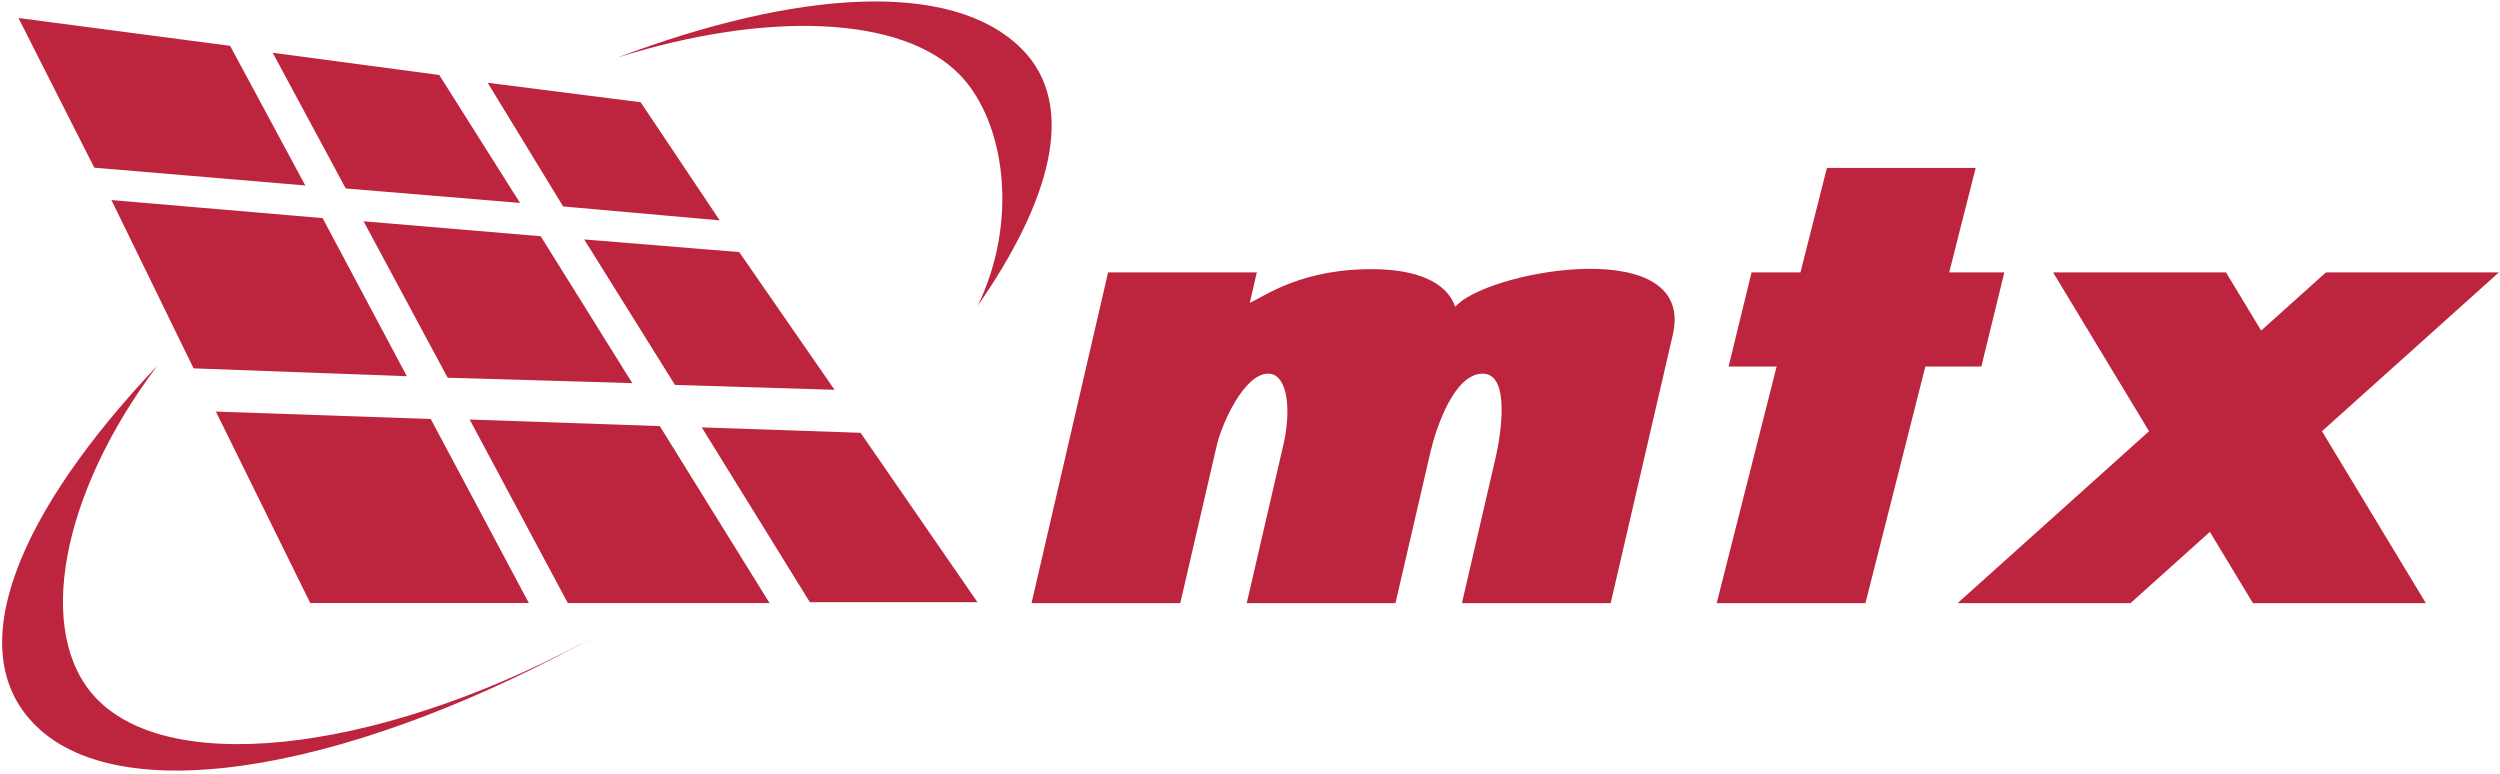
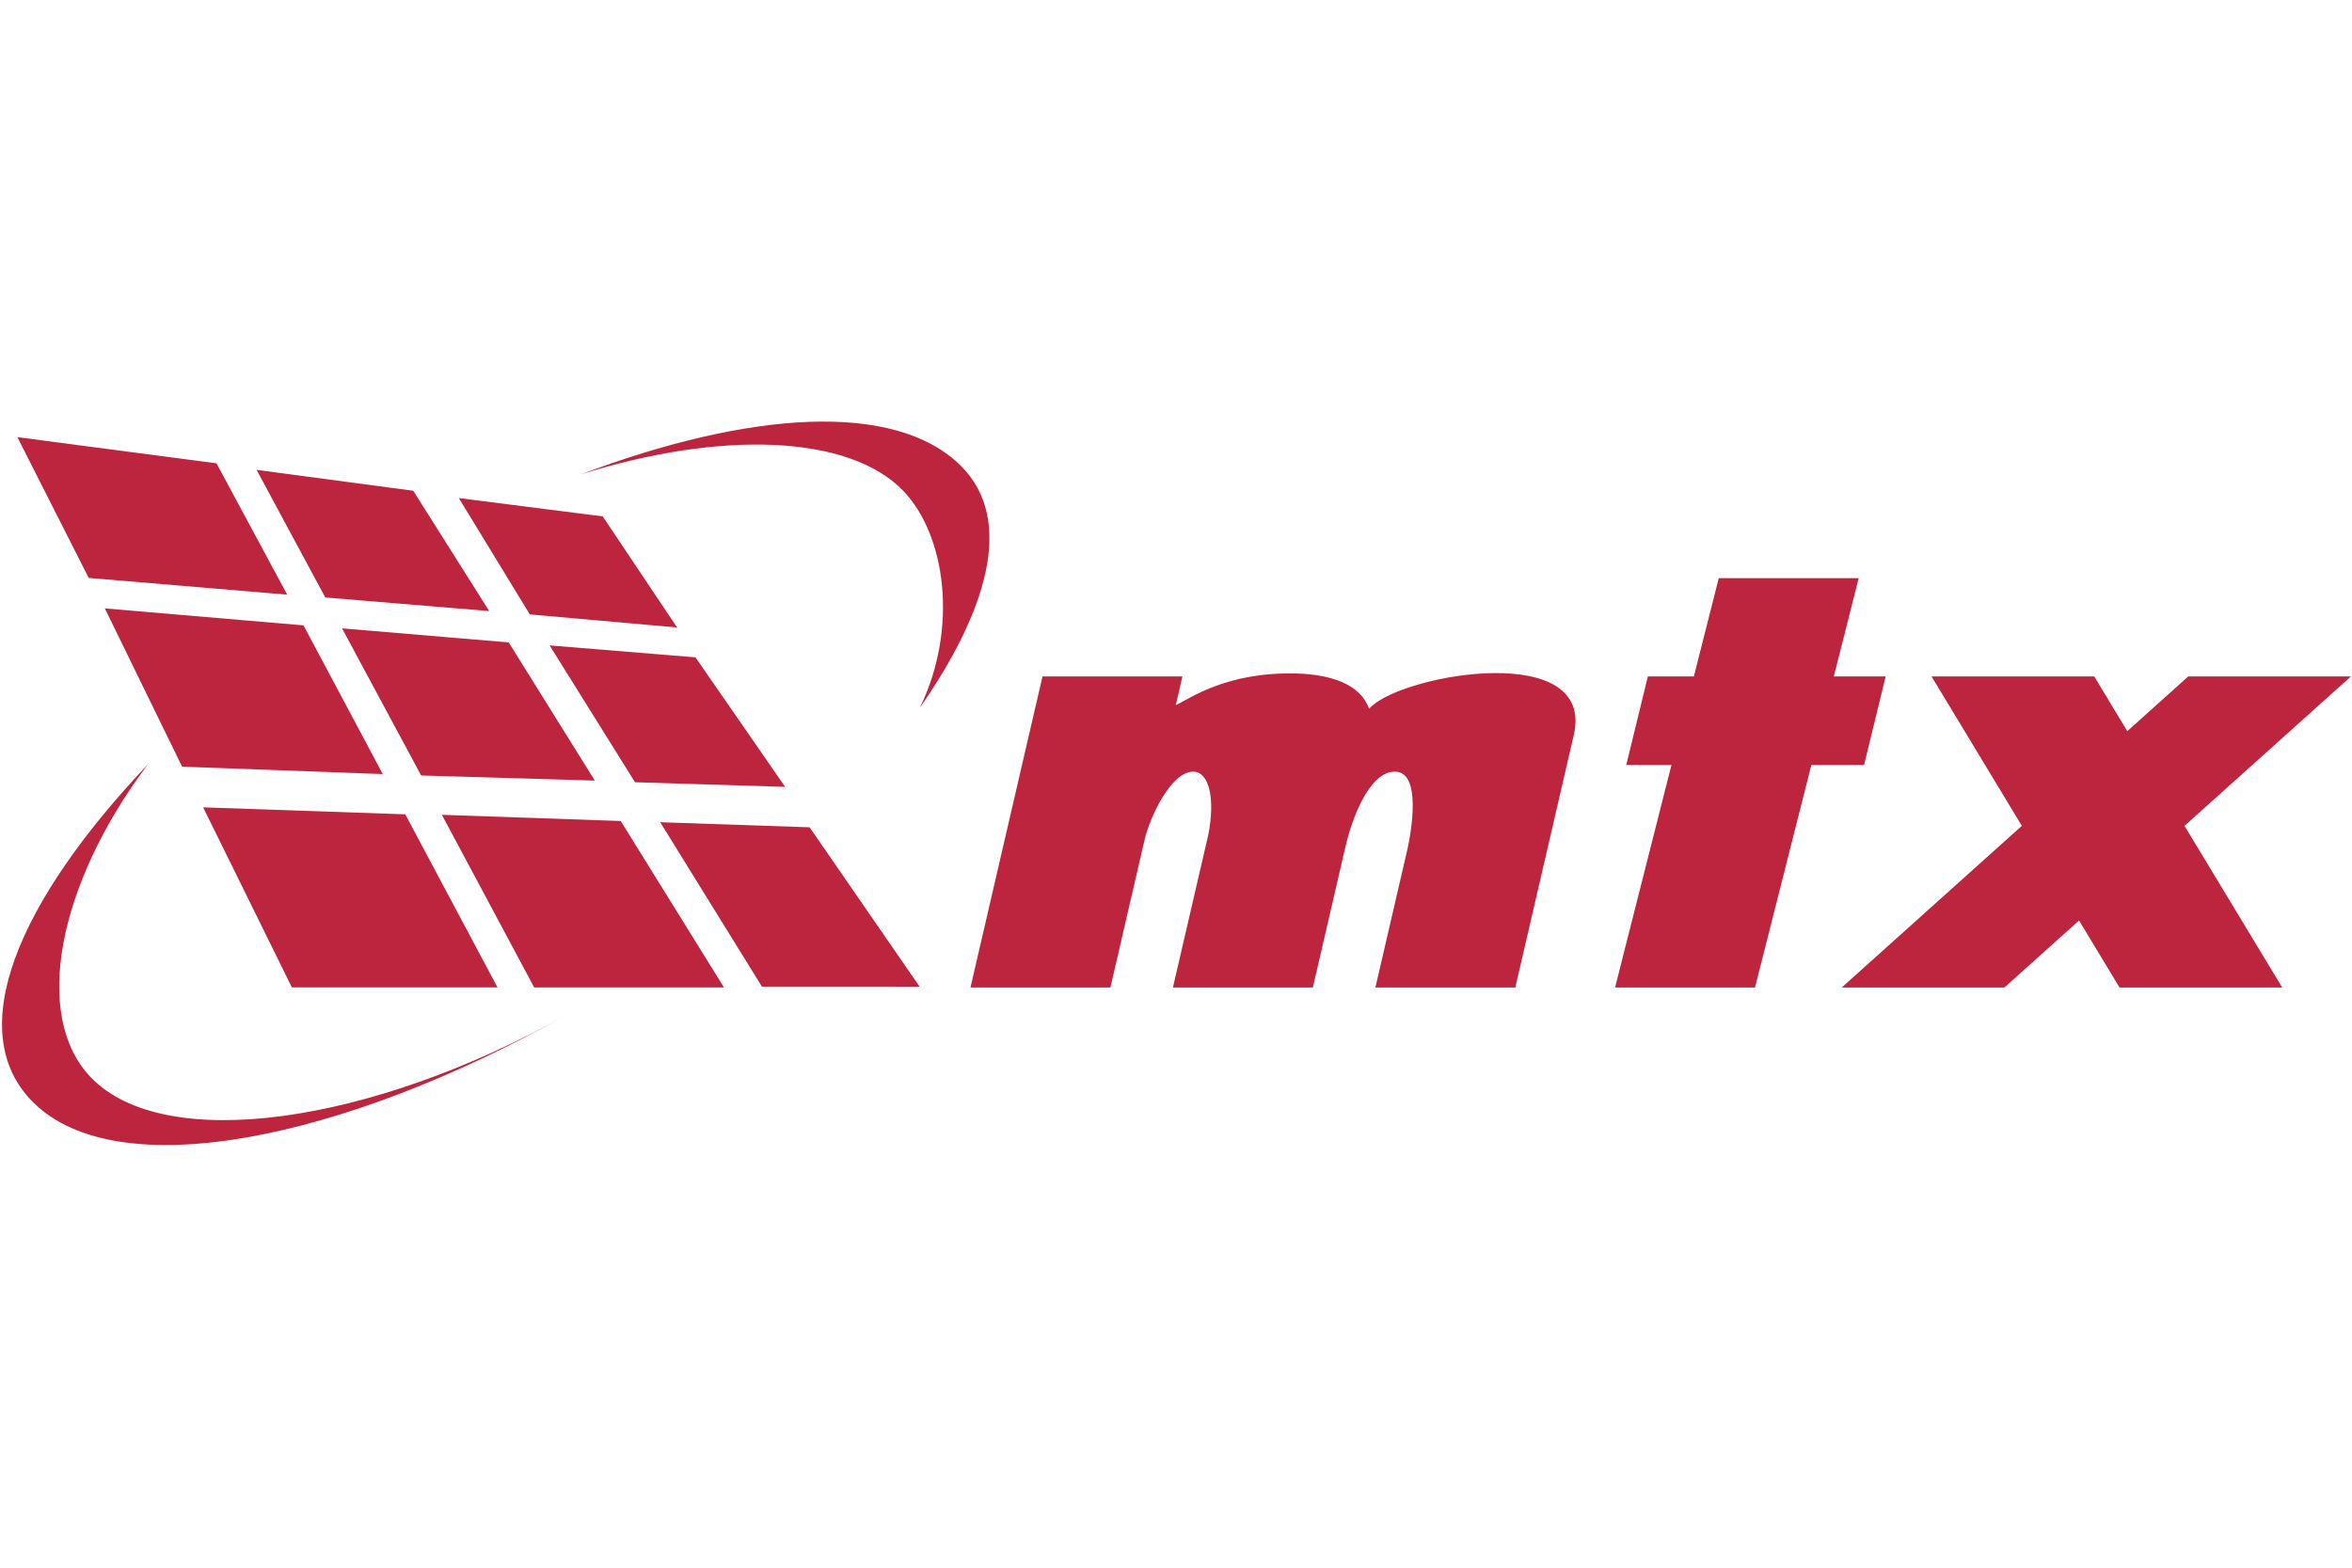
- <svg xmlns="http://www.w3.org/2000/svg" width="776pt" height="320" viewBox="0 0 776 240">
+ <svg xmlns="http://www.w3.org/2000/svg" width="300" height="200" viewBox="0 0 776 240">
  <path d="M94.762 57.57 71.426 14.223 5.73 5.59l23.536 46.457zM174.797 64.082l48.601 4.32-24.543-36.668-47.476-6.039zM161.41 62.984 107.316 58.5 84.648 16.379l51.696 6.894zM209.512 119.477l49.535 1.52-29.594-42.75-48.117-3.927zM196.258 118.922l-57.309-1.676-26.097-48.558 54.988 4.64zM60.082 114.336l66.207 2.445L100.133 67.7l-65.547-5.601zM251.383 186.922l52.031.012-36.293-52.594-49.297-1.676zM176.242 187.184l62.63.011-34.067-54.93-59.02-2.046zM164.148 187.18l-67.855-.012-29.277-59.414 66.691 2.305zM303.492 94.879c12.856-26.477 8.414-57.059-5.41-71.496-17.902-18.707-60.371-20.031-106.48-5.488C247.035-3.04 295.324-6.496 317.008 15.043c18.043 17.918 8.355 48.434-13.516 79.836" style="stroke:none;fill-rule:evenodd;fill:#bd253e;fill-opacity:1" />
  <path d="M48.809 113.555c-29.91 39.691-38.137 83.148-18.903 103.238 24.25 25.34 92.293 15.652 156.844-20.45-73.656 41.333-147.883 56.489-175.77 28.79-23.628-23.469-4.84-66.582 37.829-111.578M499.957 187.203h-46.172l10.477-45.246c1.375-5.941 4.89-25.977-4.043-25.977-8.797 0-14.426 16.641-16.239 24.47l-10.824 46.753h-46.168l11.645-50.312c2.36-11.828.363-20.91-4.969-20.91-7.531 0-14.45 15.68-15.96 22.207l-11.345 49.015h-46.171l23.765-102.656h46.168l-2.191 9.476c4.527-2.062 16.566-11.023 39.738-10.445 11.297.281 21.246 3.531 24.016 11.64.289-.3.578-.585.863-.847 11.89-10.883 73.86-21.437 66.687 9.555zM579.035 187.203h-46.172l18.602-73.43H536.55l7.133-29.226h15.18l8.21-32.418h46.172l-8.21 32.418h17.112l-7.132 29.226h-17.383zM661.324 187.203h-53.676l59.418-53.348-29.793-49.308h53.676l10.914 18.062 20.117-18.062h53.68l-54.918 49.308 32.238 53.348H699.3l-13.355-22.105z" style="stroke:none;fill-rule:evenodd;fill:#bd253e;fill-opacity:1" />
</svg>
